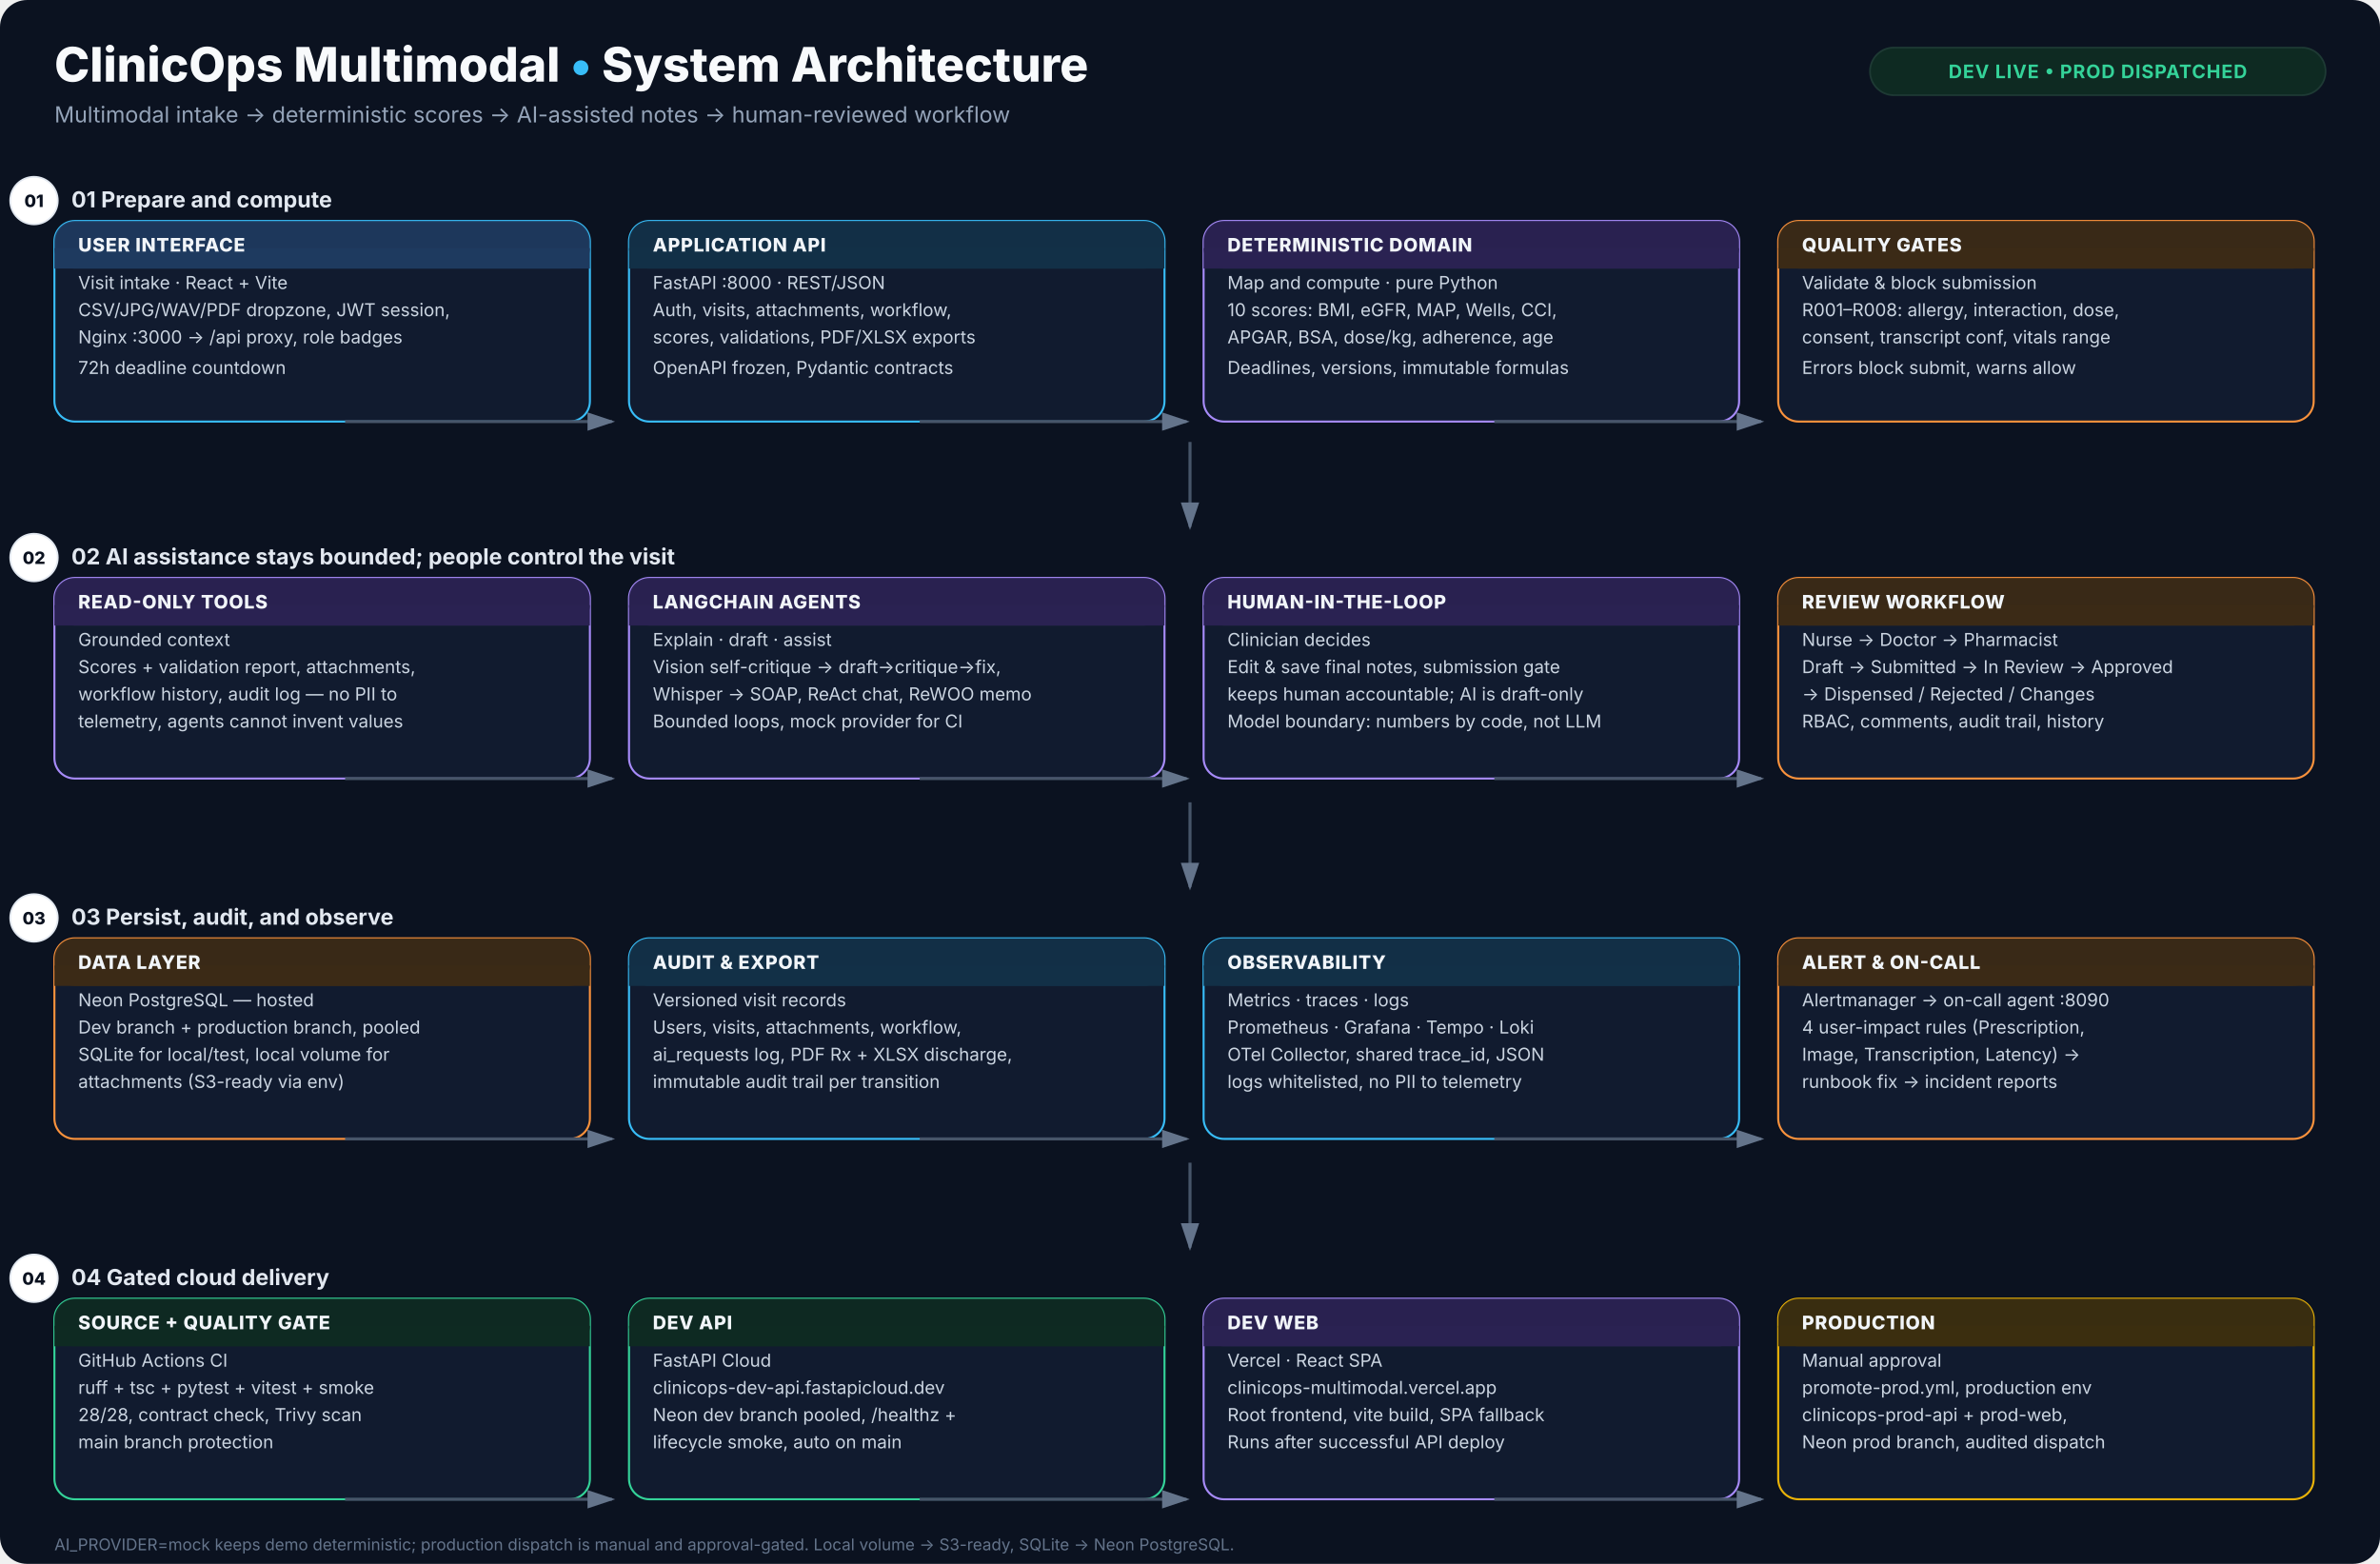
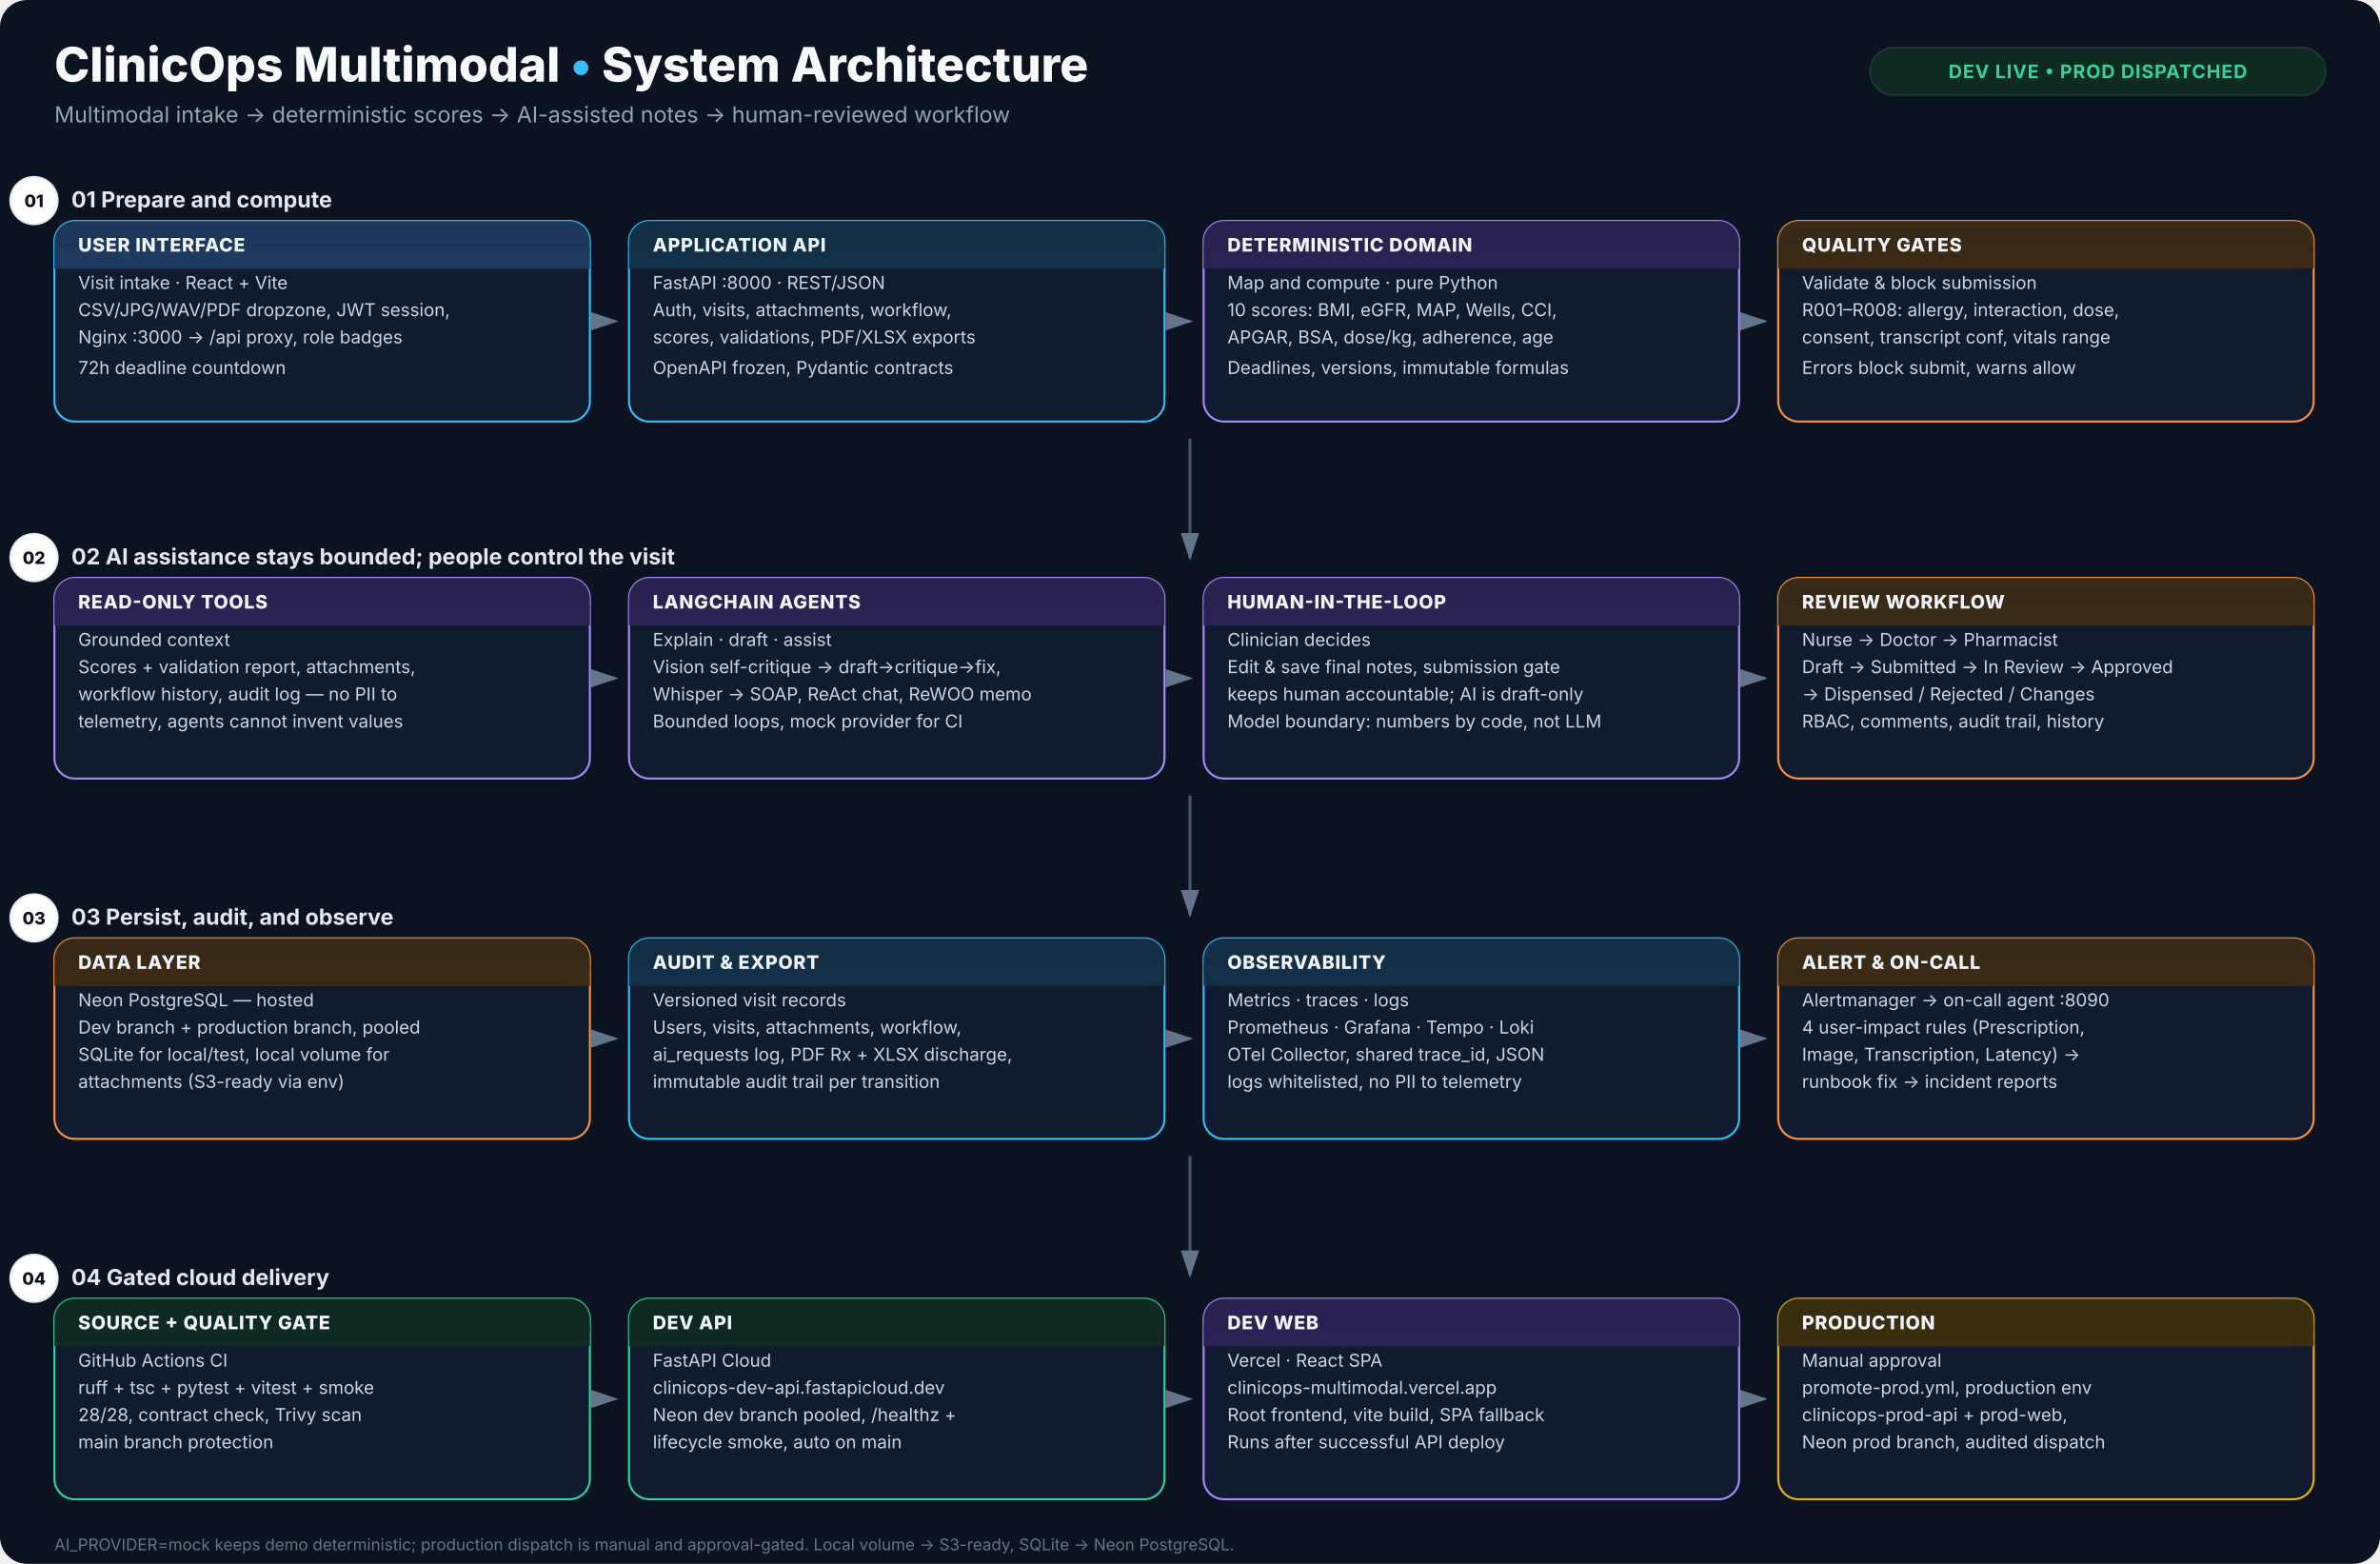
<svg xmlns="http://www.w3.org/2000/svg" width="1400" height="920" viewBox="0 0 1400 920" role="img">
  <rect width="1400" height="920" rx="16" fill="#0B1220" />
  <text x="32" y="48" font-family="Inter,Segoe UI,Helvetica,Arial,sans-serif" font-size="28" font-weight="800" fill="#F8FAFC">ClinicOps Multimodal <tspan fill="#38BDF8">•</tspan> System Architecture</text>
  <text x="32" y="72" font-family="Inter,Segoe UI,Helvetica,Arial,sans-serif" font-size="13" fill="#94A3B8">Multimodal intake → deterministic scores → AI-assisted notes → human-reviewed workflow</text>
  <g>
    <rect x="1100" y="28" width="268" height="28" rx="14" fill="#0E2A22" stroke="#1E3A34" />
    <text x="1234" y="46" text-anchor="middle" font-family="Inter,Segoe UI,Helvetica,Arial,sans-serif" font-size="11" font-weight="700" fill="#34D399" letter-spacing="0.5">DEV LIVE • PROD DISPATCHED</text>
  </g>
  <style>
  .rowtitle { font-family: Inter,Segoe UI,Helvetica,sans-serif; font-size: 13px; font-weight: 700; fill: #E2E8F0; }
  .card { fill: #111B2F; stroke-width:1.2; }
  .cardTitle { font-family: Inter,Segoe UI,Helvetica,sans-serif; font-size: 11px; font-weight: 800; fill: #F1F5F9; letter-spacing:0.4; }
  .cardBody { font-family: Inter,Segoe UI,Helvetica,sans-serif; font-size: 10.5px; fill: #CBD5E1; line-height:1.3; }
  .badge { fill:#E2E8F0; }
  .badgeText { font-family: Inter,Segoe UI,Helvetica,sans-serif; font-size: 11px; font-weight: 800; fill:#0B1220; text-anchor:middle; dominant-baseline:middle; }
  .arrow { stroke:#475569; stroke-width:1.8; fill:none; marker-end:url(#arr); }
</style>
  <defs>
    <marker id="arr" markerWidth="10" markerHeight="10" refX="8" refY="3" orient="auto" markerUnits="strokeWidth">
      <path d="M0,0 L0,6 L9,3 z" fill="#64748B" />
    </marker>
  </defs>
  <circle cx="20" cy="118" r="14" fill="#FFFFFF" stroke="#E2E8F0" />
  <text x="20" y="118" text-anchor="middle" dominant-baseline="middle" font-family="Inter,Segoe UI,Helvetica,sans-serif" font-size="10" font-weight="800" fill="#0B1220">01</text>
  <text x="42" y="122" class="rowtitle">01  Prepare and compute</text>
  <g>
    <rect x="32" y="130" width="315" height="118" rx="12" class="card" stroke="#38BDF8" />
    <rect x="32" y="130" width="315" height="28" rx="12" fill="#1E3A5F" opacity="0.9" />
    <rect x="32" y="146" width="315" height="12" fill="#1E3A5F" />
    <text x="46" y="148" class="cardTitle">USER INTERFACE</text>
    <text x="46" y="170" class="cardBody">Visit intake · React + Vite</text>
    <text x="46" y="186" class="cardBody">CSV/JPG/WAV/PDF dropzone, JWT session,</text>
    <text x="46" y="202" class="cardBody">Nginx :3000 → /api proxy, role badges</text>
    <text x="46" y="220" class="cardBody">72h deadline countdown</text>
  </g>
  <g>
    <rect x="370" y="130" width="315" height="118" rx="12" class="card" stroke="#38BDF8" />
    <rect x="370" y="130" width="315" height="28" rx="12" fill="#123047" opacity="0.95" />
    <rect x="370" y="146" width="315" height="12" fill="#123047" />
    <text x="384" y="148" class="cardTitle">APPLICATION API</text>
    <text x="384" y="170" class="cardBody">FastAPI :8000 · REST/JSON</text>
    <text x="384" y="186" class="cardBody">Auth, visits, attachments, workflow,</text>
    <text x="384" y="202" class="cardBody">scores, validations, PDF/XLSX exports</text>
    <text x="384" y="220" class="cardBody">OpenAPI frozen, Pydantic contracts</text>
  </g>
  <g>
    <rect x="708" y="130" width="315" height="118" rx="12" class="card" stroke="#A78BFA" />
    <rect x="708" y="130" width="315" height="28" rx="12" fill="#2A2252" opacity="0.95" />
    <rect x="708" y="146" width="315" height="12" fill="#2A2252" />
    <text x="722" y="148" class="cardTitle">DETERMINISTIC DOMAIN</text>
    <text x="722" y="170" class="cardBody">Map and compute · pure Python</text>
    <text x="722" y="186" class="cardBody">10 scores: BMI, eGFR, MAP, Wells, CCI,</text>
    <text x="722" y="202" class="cardBody">APGAR, BSA, dose/kg, adherence, age</text>
    <text x="722" y="220" class="cardBody">Deadlines, versions, immutable formulas</text>
  </g>
  <g>
    <rect x="1046" y="130" width="315" height="118" rx="12" class="card" stroke="#FB923C" />
    <rect x="1046" y="130" width="315" height="28" rx="12" fill="#3B2A16" opacity="0.95" />
    <rect x="1046" y="146" width="315" height="12" fill="#3B2A16" />
    <text x="1060" y="148" class="cardTitle">QUALITY GATES</text>
    <text x="1060" y="170" class="cardBody">Validate &amp; block submission</text>
    <text x="1060" y="186" class="cardBody">R001–R008: allergy, interaction, dose,</text>
    <text x="1060" y="202" class="cardBody">consent, transcript conf, vitals range</text>
    <text x="1060" y="220" class="cardBody">Errors block submit, warns allow</text>
  </g>
-   <line x1="203" y1="248" x2="360" y2="248" class="arrow" />
-   <line x1="541" y1="248" x2="698" y2="248" class="arrow" />
-   <line x1="879" y1="248" x2="1036" y2="248" class="arrow" />
-   <line x1="700" y1="260" x2="700" y2="310" class="arrow" />
+   <line x1="355" y1="189" x2="362" y2="189" class="arrow" />
+   <line x1="693" y1="189" x2="700" y2="189" class="arrow" />
+   <line x1="1031" y1="189" x2="1038" y2="189" class="arrow" />
+   <line x1="700" y1="258" x2="700" y2="328" class="arrow" />
  <circle cx="20" cy="328" r="14" fill="#FFFFFF" stroke="#E2E8F0" />
  <text x="20" y="328" text-anchor="middle" dominant-baseline="middle" font-family="Inter,Segoe UI,Helvetica,sans-serif" font-size="10" font-weight="800" fill="#0B1220">02</text>
  <text x="42" y="332" class="rowtitle">02  AI assistance stays bounded; people control the visit</text>
  <g>
    <rect x="32" y="340" width="315" height="118" rx="12" class="card" stroke="#A78BFA" />
    <rect x="32" y="340" width="315" height="28" rx="12" fill="#2A2252" opacity="0.95" />
    <rect x="32" y="356" width="315" height="12" fill="#2A2252" />
    <text x="46" y="358" class="cardTitle">READ-ONLY TOOLS</text>
    <text x="46" y="380" class="cardBody">Grounded context</text>
    <text x="46" y="396" class="cardBody">Scores + validation report, attachments,</text>
    <text x="46" y="412" class="cardBody">workflow history, audit log — no PII to</text>
    <text x="46" y="428" class="cardBody">telemetry, agents cannot invent values</text>
  </g>
  <g>
    <rect x="370" y="340" width="315" height="118" rx="12" class="card" stroke="#A78BFA" />
    <rect x="370" y="340" width="315" height="28" rx="12" fill="#2A2252" opacity="0.95" />
    <rect x="370" y="356" width="315" height="12" fill="#2A2252" />
    <text x="384" y="358" class="cardTitle">LANGCHAIN AGENTS</text>
    <text x="384" y="380" class="cardBody">Explain · draft · assist</text>
    <text x="384" y="396" class="cardBody">Vision self-critique → draft→critique→fix,</text>
    <text x="384" y="412" class="cardBody">Whisper → SOAP, ReAct chat, ReWOO memo</text>
    <text x="384" y="428" class="cardBody">Bounded loops, mock provider for CI</text>
  </g>
  <g>
    <rect x="708" y="340" width="315" height="118" rx="12" class="card" stroke="#A78BFA" />
    <rect x="708" y="340" width="315" height="28" rx="12" fill="#2A2252" opacity="0.95" />
    <rect x="708" y="356" width="315" height="12" fill="#2A2252" />
    <text x="722" y="358" class="cardTitle">HUMAN-IN-THE-LOOP</text>
    <text x="722" y="380" class="cardBody">Clinician decides</text>
    <text x="722" y="396" class="cardBody">Edit &amp; save final notes, submission gate</text>
    <text x="722" y="412" class="cardBody">keeps human accountable; AI is draft-only</text>
    <text x="722" y="428" class="cardBody">Model boundary: numbers by code, not LLM</text>
  </g>
  <g>
    <rect x="1046" y="340" width="315" height="118" rx="12" class="card" stroke="#FB923C" />
    <rect x="1046" y="340" width="315" height="28" rx="12" fill="#3B2A16" opacity="0.95" />
    <rect x="1046" y="356" width="315" height="12" fill="#3B2A16" />
    <text x="1060" y="358" class="cardTitle">REVIEW WORKFLOW</text>
    <text x="1060" y="380" class="cardBody">Nurse → Doctor → Pharmacist</text>
    <text x="1060" y="396" class="cardBody">Draft → Submitted → In Review → Approved</text>
    <text x="1060" y="412" class="cardBody">→ Dispensed / Rejected / Changes</text>
    <text x="1060" y="428" class="cardBody">RBAC, comments, audit trail, history</text>
  </g>
-   <line x1="203" y1="458" x2="360" y2="458" class="arrow" />
-   <line x1="541" y1="458" x2="698" y2="458" class="arrow" />
-   <line x1="879" y1="458" x2="1036" y2="458" class="arrow" />
-   <line x1="700" y1="472" x2="700" y2="522" class="arrow" />
+   <line x1="355" y1="399" x2="362" y2="399" class="arrow" />
+   <line x1="693" y1="399" x2="700" y2="399" class="arrow" />
+   <line x1="1031" y1="399" x2="1038" y2="399" class="arrow" />
+   <line x1="700" y1="468" x2="700" y2="538" class="arrow" />
  <circle cx="20" cy="540" r="14" fill="#FFFFFF" stroke="#E2E8F0" />
  <text x="20" y="540" text-anchor="middle" dominant-baseline="middle" font-family="Inter,Segoe UI,Helvetica,sans-serif" font-size="10" font-weight="800" fill="#0B1220">03</text>
  <text x="42" y="544" class="rowtitle">03  Persist, audit, and observe</text>
  <g>
    <rect x="32" y="552" width="315" height="118" rx="12" class="card" stroke="#FB923C" />
    <rect x="32" y="552" width="315" height="28" rx="12" fill="#3B2A16" opacity="0.95" />
    <rect x="32" y="568" width="315" height="12" fill="#3B2A16" />
    <text x="46" y="570" class="cardTitle">DATA LAYER</text>
    <text x="46" y="592" class="cardBody">Neon PostgreSQL — hosted</text>
    <text x="46" y="608" class="cardBody">Dev branch + production branch, pooled</text>
    <text x="46" y="624" class="cardBody">SQLite for local/test, local volume for</text>
    <text x="46" y="640" class="cardBody">attachments (S3-ready via env)</text>
  </g>
  <g>
    <rect x="370" y="552" width="315" height="118" rx="12" class="card" stroke="#38BDF8" />
    <rect x="370" y="552" width="315" height="28" rx="12" fill="#123047" opacity="0.95" />
    <rect x="370" y="568" width="315" height="12" fill="#123047" />
    <text x="384" y="570" class="cardTitle">AUDIT &amp; EXPORT</text>
    <text x="384" y="592" class="cardBody">Versioned visit records</text>
    <text x="384" y="608" class="cardBody">Users, visits, attachments, workflow,</text>
    <text x="384" y="624" class="cardBody">ai_requests log, PDF Rx + XLSX discharge,</text>
    <text x="384" y="640" class="cardBody">immutable audit trail per transition</text>
  </g>
  <g>
    <rect x="708" y="552" width="315" height="118" rx="12" class="card" stroke="#38BDF8" />
    <rect x="708" y="552" width="315" height="28" rx="12" fill="#123047" opacity="0.95" />
    <rect x="708" y="568" width="315" height="12" fill="#123047" />
    <text x="722" y="570" class="cardTitle">OBSERVABILITY</text>
    <text x="722" y="592" class="cardBody">Metrics · traces · logs</text>
    <text x="722" y="608" class="cardBody">Prometheus · Grafana · Tempo · Loki</text>
    <text x="722" y="624" class="cardBody">OTel Collector, shared trace_id, JSON</text>
    <text x="722" y="640" class="cardBody">logs whitelisted, no PII to telemetry</text>
  </g>
  <g>
    <rect x="1046" y="552" width="315" height="118" rx="12" class="card" stroke="#FB923C" />
    <rect x="1046" y="552" width="315" height="28" rx="12" fill="#3B2A16" opacity="0.95" />
    <rect x="1046" y="568" width="315" height="12" fill="#3B2A16" />
    <text x="1060" y="570" class="cardTitle">ALERT &amp; ON-CALL</text>
    <text x="1060" y="592" class="cardBody">Alertmanager → on-call agent :8090</text>
    <text x="1060" y="608" class="cardBody">4 user-impact rules (Prescription,</text>
    <text x="1060" y="624" class="cardBody">Image, Transcription, Latency) →</text>
    <text x="1060" y="640" class="cardBody">runbook fix → incident reports</text>
  </g>
-   <line x1="203" y1="670" x2="360" y2="670" class="arrow" />
-   <line x1="541" y1="670" x2="698" y2="670" class="arrow" />
-   <line x1="879" y1="670" x2="1036" y2="670" class="arrow" />
-   <line x1="700" y1="684" x2="700" y2="734" class="arrow" />
+   <line x1="355" y1="611" x2="362" y2="611" class="arrow" />
+   <line x1="693" y1="611" x2="700" y2="611" class="arrow" />
+   <line x1="1031" y1="611" x2="1038" y2="611" class="arrow" />
+   <line x1="700" y1="680" x2="700" y2="750" class="arrow" />
  <circle cx="20" cy="752" r="14" fill="#FFFFFF" stroke="#E2E8F0" />
  <text x="20" y="752" text-anchor="middle" dominant-baseline="middle" font-family="Inter,Segoe UI,Helvetica,sans-serif" font-size="10" font-weight="800" fill="#0B1220">04</text>
  <text x="42" y="756" class="rowtitle">04  Gated cloud delivery</text>
  <g>
    <rect x="32" y="764" width="315" height="118" rx="12" class="card" stroke="#34D399" />
    <rect x="32" y="764" width="315" height="28" rx="12" fill="#0E2A22" opacity="0.95" />
    <rect x="32" y="780" width="315" height="12" fill="#0E2A22" />
    <text x="46" y="782" class="cardTitle">SOURCE + QUALITY GATE</text>
    <text x="46" y="804" class="cardBody">GitHub Actions CI</text>
    <text x="46" y="820" class="cardBody">ruff + tsc + pytest + vitest + smoke</text>
    <text x="46" y="836" class="cardBody">28/28, contract check, Trivy scan</text>
    <text x="46" y="852" class="cardBody">main branch protection</text>
  </g>
  <g>
    <rect x="370" y="764" width="315" height="118" rx="12" class="card" stroke="#34D399" />
    <rect x="370" y="764" width="315" height="28" rx="12" fill="#0E2A22" opacity="0.95" />
    <rect x="370" y="780" width="315" height="12" fill="#0E2A22" />
    <text x="384" y="782" class="cardTitle">DEV API</text>
    <text x="384" y="804" class="cardBody">FastAPI Cloud</text>
    <text x="384" y="820" class="cardBody">clinicops-dev-api.fastapicloud.dev</text>
    <text x="384" y="836" class="cardBody">Neon dev branch pooled, /healthz +</text>
    <text x="384" y="852" class="cardBody">lifecycle smoke, auto on main</text>
  </g>
  <g>
    <rect x="708" y="764" width="315" height="118" rx="12" class="card" stroke="#A78BFA" />
    <rect x="708" y="764" width="315" height="28" rx="12" fill="#2A2252" opacity="0.95" />
    <rect x="708" y="780" width="315" height="12" fill="#2A2252" />
    <text x="722" y="782" class="cardTitle">DEV WEB</text>
    <text x="722" y="804" class="cardBody">Vercel · React SPA</text>
    <text x="722" y="820" class="cardBody">clinicops-multimodal.vercel.app</text>
    <text x="722" y="836" class="cardBody">Root frontend, vite build, SPA fallback</text>
    <text x="722" y="852" class="cardBody">Runs after successful API deploy</text>
  </g>
  <g>
    <rect x="1046" y="764" width="315" height="118" rx="12" class="card" stroke="#EAB308" />
    <rect x="1046" y="764" width="315" height="28" rx="12" fill="#3B2E0F" opacity="0.95" />
    <rect x="1046" y="780" width="315" height="12" fill="#3B2E0F" />
    <text x="1060" y="782" class="cardTitle">PRODUCTION</text>
    <text x="1060" y="804" class="cardBody">Manual approval</text>
    <text x="1060" y="820" class="cardBody">promote-prod.yml, production env</text>
    <text x="1060" y="836" class="cardBody">clinicops-prod-api + prod-web,</text>
    <text x="1060" y="852" class="cardBody">Neon prod branch, audited dispatch</text>
  </g>
-   <line x1="203" y1="882" x2="360" y2="882" class="arrow" />
-   <line x1="541" y1="882" x2="698" y2="882" class="arrow" />
-   <line x1="879" y1="882" x2="1036" y2="882" class="arrow" />
+   <line x1="355" y1="823" x2="362" y2="823" class="arrow" />
+   <line x1="693" y1="823" x2="700" y2="823" class="arrow" />
+   <line x1="1031" y1="823" x2="1038" y2="823" class="arrow" />
  <text x="32" y="912" font-family="Inter,Segoe UI,Helvetica,Arial,sans-serif" font-size="9.5" fill="#64748B">AI_PROVIDER=mock keeps demo deterministic; production dispatch is manual and approval-gated. Local volume → S3-ready, SQLite → Neon PostgreSQL.</text>
</svg>
